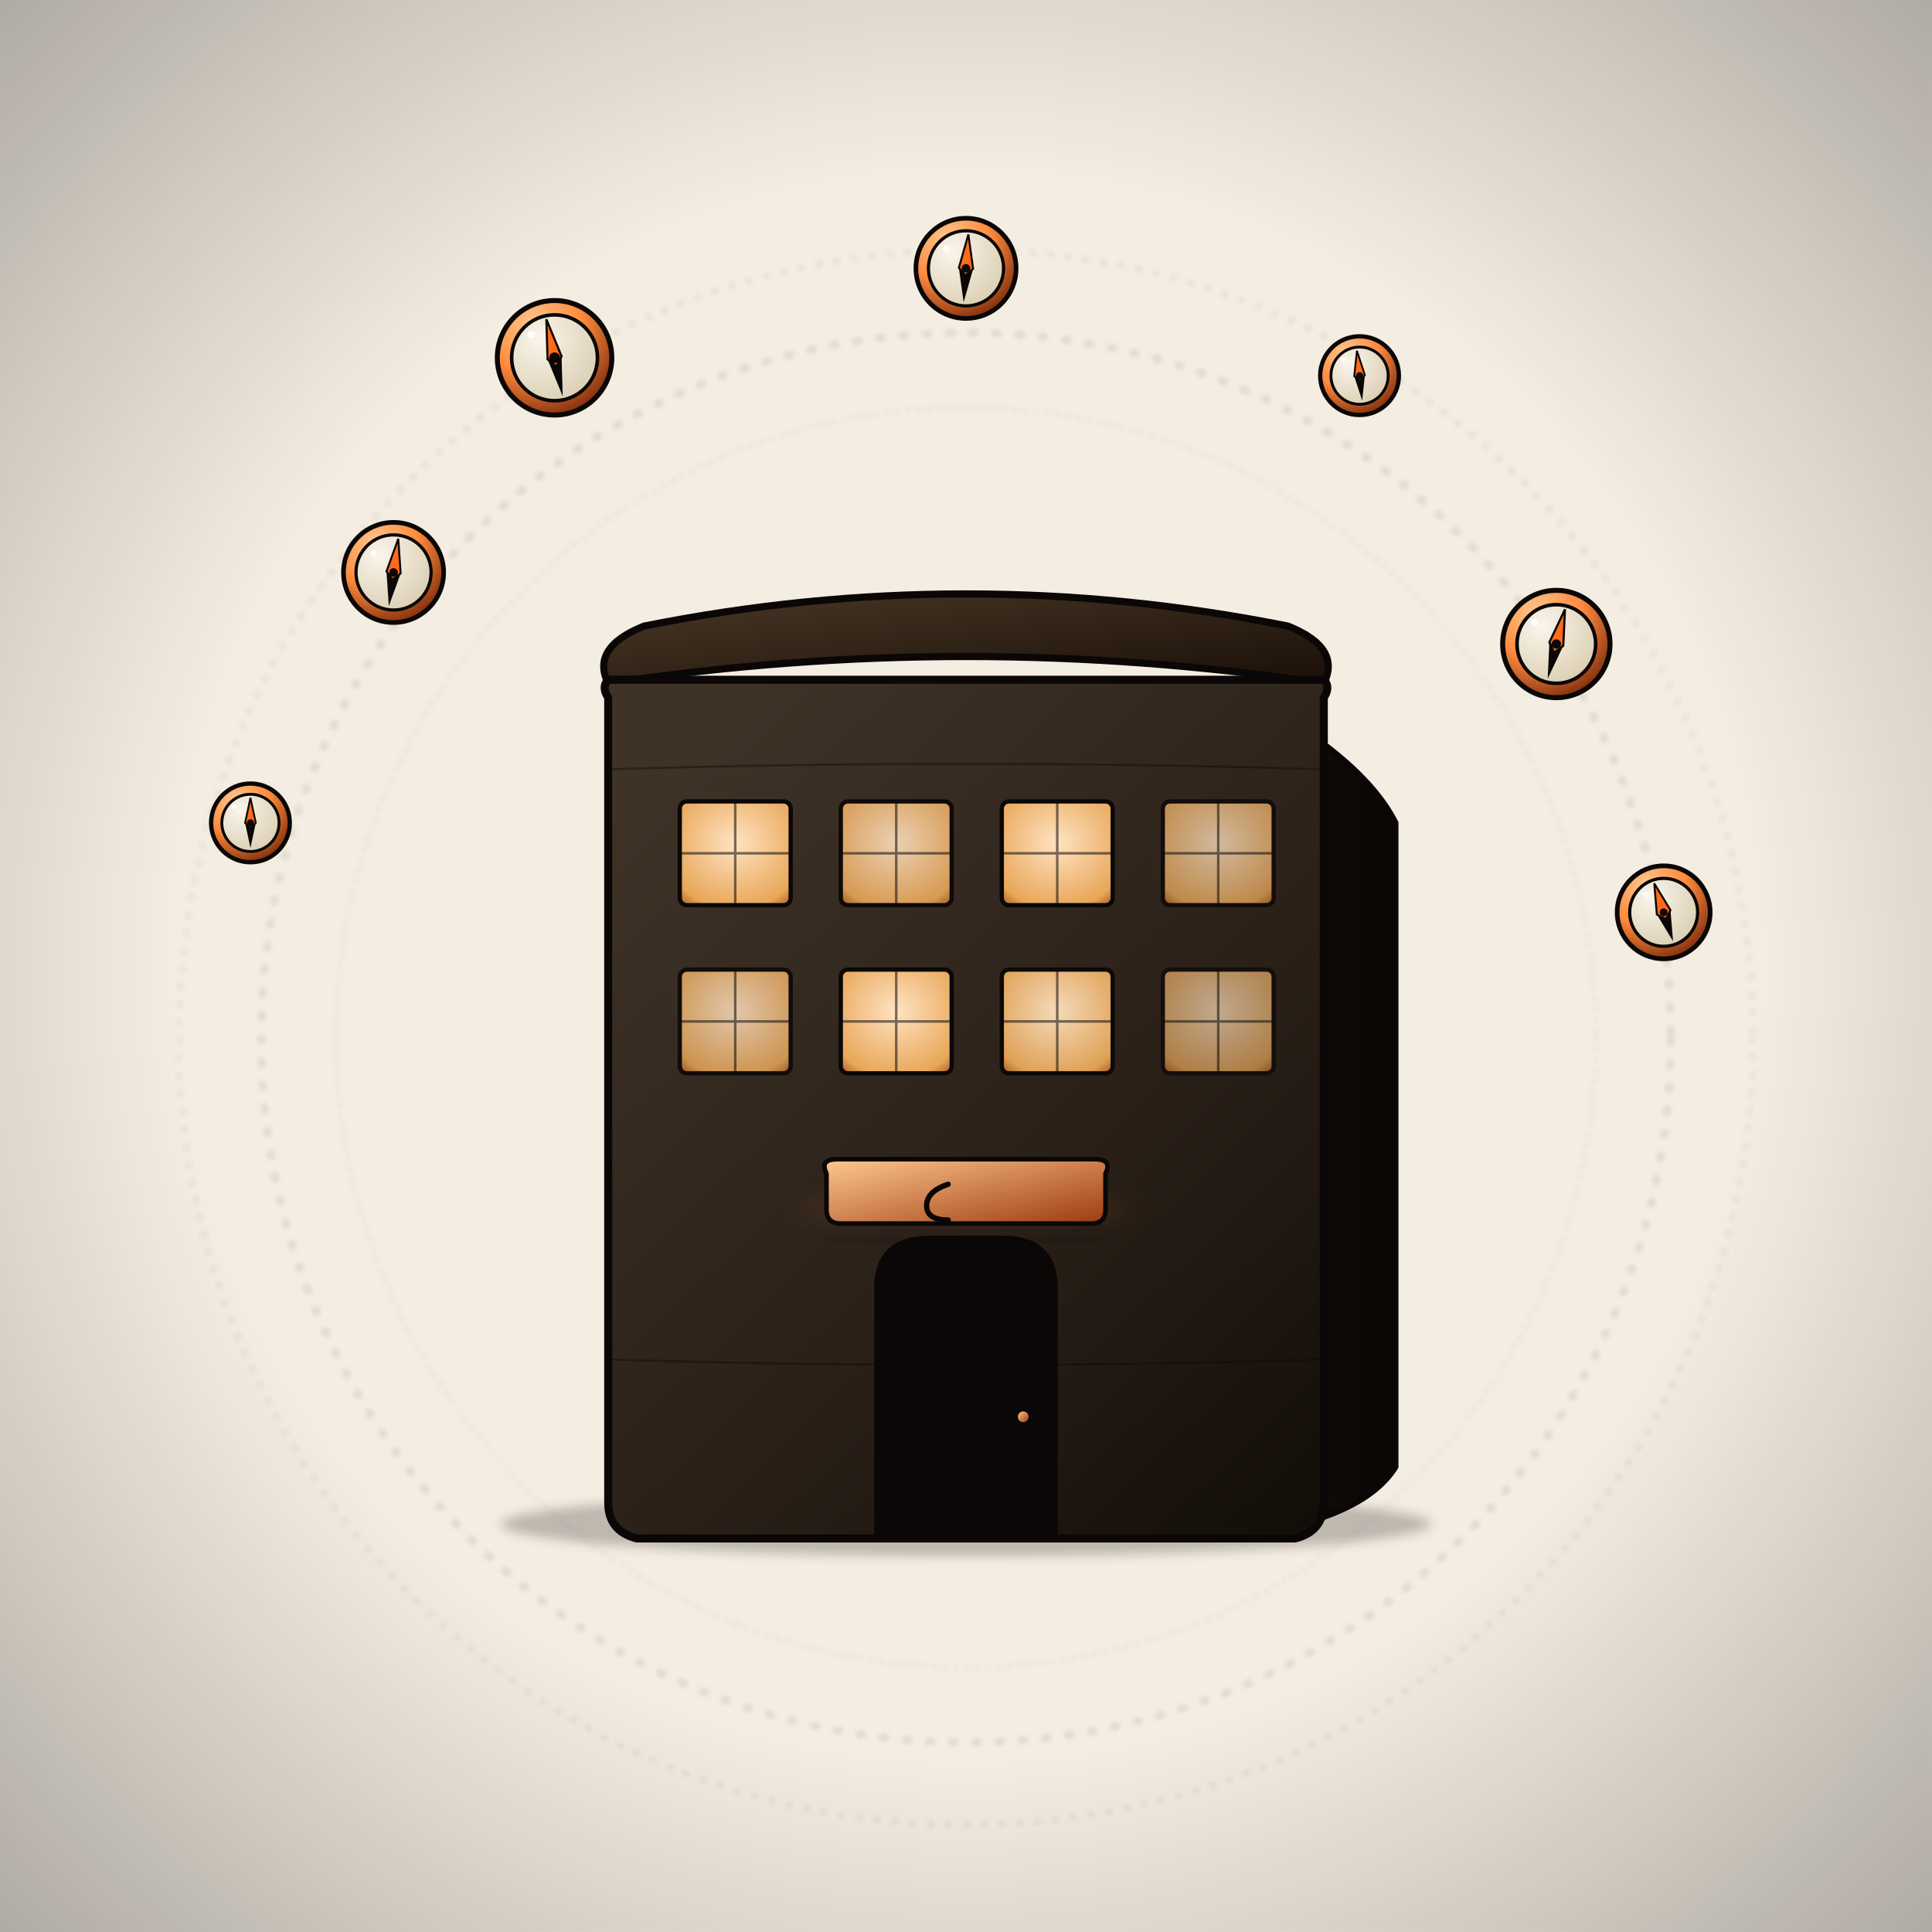
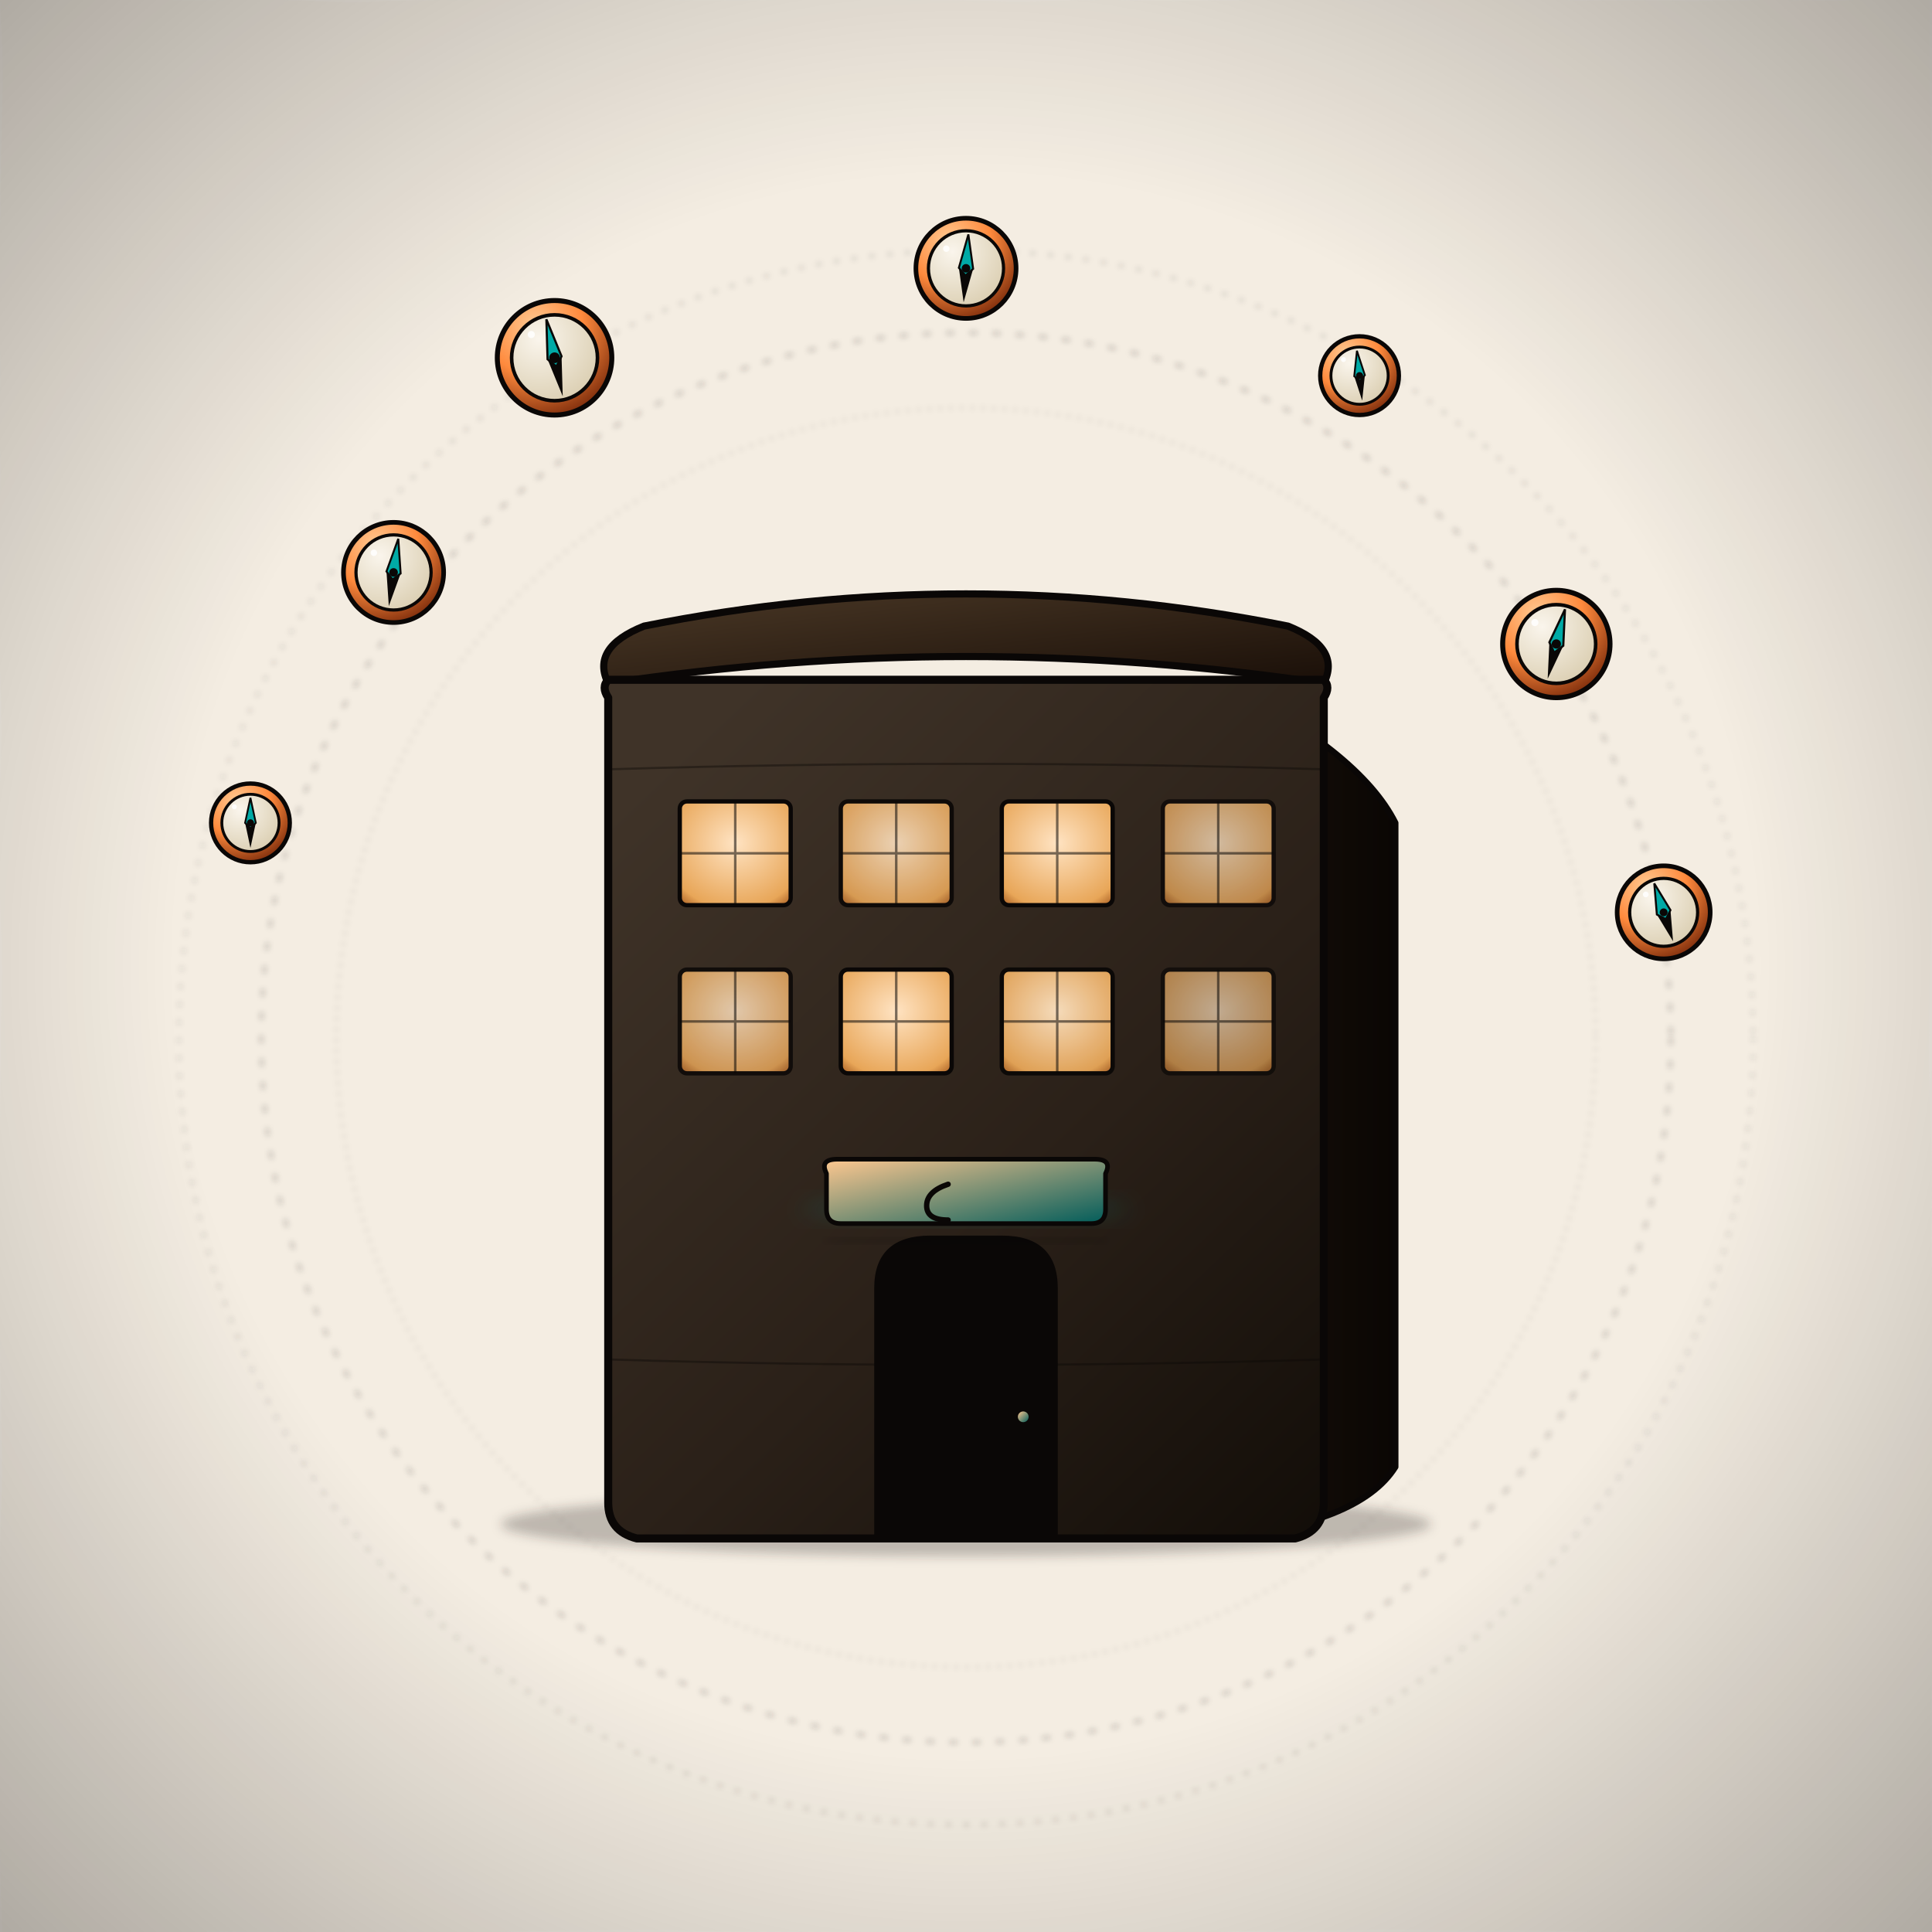
<svg xmlns="http://www.w3.org/2000/svg" viewBox="0 0 1080 1080" role="img" aria-label="Slide 14 — Chi siamo: Conflavoro building silhouette with seven small orange compasses arranged in an asymmetric arc around it">
  <defs>
    <filter id="painterly14" x="-5%" y="-5%" width="110%" height="110%">
      <feTurbulence type="fractalNoise" baseFrequency="0.008" numOctaves="2" seed="14" />
      <feDisplacementMap in="SourceGraphic" scale="6" />
    </filter>
    <filter id="contactBlur14" x="-20%" y="-20%" width="140%" height="140%">
      <feGaussianBlur stdDeviation="3" />
    </filter>
    <filter id="hazeChi" x="-10%" y="-10%" width="120%" height="120%">
      <feGaussianBlur stdDeviation="1.6" />
    </filter>
    <filter id="softGlow14" x="-40%" y="-40%" width="180%" height="180%">
      <feGaussianBlur stdDeviation="6" />
    </filter>
    <linearGradient id="facadeChi" x1="20%" y1="0%" x2="100%" y2="100%">
      <stop offset="0%" stop-color="#3F3328" />
      <stop offset="55%" stop-color="#2A2018" />
      <stop offset="100%" stop-color="#120D08" />
    </linearGradient>
    <linearGradient id="facadeSideChi" x1="0%" y1="0%" x2="100%" y2="0%">
      <stop offset="0%" stop-color="#1A1209" />
      <stop offset="100%" stop-color="#0A0604" />
    </linearGradient>
    <linearGradient id="roofChi" x1="0%" y1="0%" x2="100%" y2="100%">
      <stop offset="0%" stop-color="#4A3826" />
      <stop offset="100%" stop-color="#1A0F08" />
    </linearGradient>
    <radialGradient id="windowLit" cx="50%" cy="40%" r="80%">
      <stop offset="0%" stop-color="#FFE3C2" />
      <stop offset="80%" stop-color="#E8A658" />
      <stop offset="100%" stop-color="#9C5018" />
    </radialGradient>
    <radialGradient id="compassCaseChi" cx="32%" cy="22%" r="85%">
      <stop offset="0%" stop-color="#FFC890" />
      <stop offset="50%" stop-color="#FF8A3D" />
      <stop offset="100%" stop-color="#7A2A0A" />
    </radialGradient>
    <radialGradient id="compassFaceChi" cx="32%" cy="28%" r="85%">
      <stop offset="0%" stop-color="#FAF5EC" />
      <stop offset="100%" stop-color="#D9CCAE" />
    </radialGradient>
    <linearGradient id="signChi" x1="0%" y1="0%" x2="100%" y2="100%">
      <stop offset="0%" stop-color="#FFC890" />
-       <stop offset="100%" stop-color="#9C3A0E" />
+       <stop offset="100%" stop-color="#005C5A" />
    </linearGradient>
    <radialGradient id="vignette14" cx="50%" cy="50%" r="70%">
      <stop offset="58%" stop-color="#000" stop-opacity="0" />
      <stop offset="100%" stop-color="#000" stop-opacity="0.28" />
    </radialGradient>
  </defs>
  <rect width="1080" height="1080" fill="#F5EFE6" />
  <rect width="1080" height="1080" fill="#D9B98A" opacity="0.04" filter="url(#painterly14)" />
  <g transform="translate(540 580)" opacity="0.32" filter="url(#hazeChi)">
    <circle r="440" fill="none" stroke="#1A1614" stroke-width="1.1" stroke-dasharray="2,8" />
    <circle r="394" fill="none" stroke="#1A1614" stroke-width="1.4" stroke-dasharray="4,9" />
    <circle r="352" fill="none" stroke="#1A1614" stroke-width="1" stroke-dasharray="1,5" />
    <animateTransform attributeName="transform" type="rotate" values="0 0 0;360 0 0" dur="200s" repeatCount="indefinite" additive="sum" />
  </g>
  <ellipse cx="540" cy="852" rx="260" ry="18" fill="#1A1614" opacity="0.25" filter="url(#contactBlur14)" />
  <g transform="translate(540 540)">
    <path d="M 140 -160 Q 220 -120 240 -80 L 240 280 Q 220 312 140 320 Z" fill="url(#facadeSideChi)" stroke="#0A0706" stroke-width="3.5" stroke-linejoin="round" />
    <path d="M -180 -190 Q 0 -226 180 -190 Q 210 -178 200 -158 Q 0 -188 -200 -158 Q -210 -178 -180 -190 Z" fill="url(#roofChi)" stroke="#0A0706" stroke-width="4" stroke-linejoin="round" />
    <path d="M -200 -160 Q -204 -156 -200 -150 L -200 300 Q -200 316 -184 320 L 184 320 Q 200 316 200 300 L 200 -150 Q 204 -156 200 -160 Z" fill="url(#facadeChi)" stroke="#0A0706" stroke-width="4.5" stroke-linejoin="round" />
    <g stroke="#0A0706" stroke-width="1.2" opacity="0.4" fill="none">
      <path d="M -198 -110 Q 0 -116 198 -110" />
      <path d="M -198 220 Q 0 226 198 220" />
    </g>
    <g>
      <rect x="-160" y="-92" width="62" height="58" rx="4" fill="url(#windowLit)" stroke="#0A0706" stroke-width="2.4" />
      <path d="M -129 -92 L -129 -34 M -160 -63 L -98 -63" stroke="#0A0706" stroke-width="1.4" opacity="0.55" />
    </g>
    <g>
      <rect x="-70" y="-92" width="62" height="58" rx="4" fill="url(#windowLit)" stroke="#0A0706" stroke-width="2.4" opacity="0.9" />
      <path d="M -39 -92 L -39 -34 M -70 -63 L -8 -63" stroke="#0A0706" stroke-width="1.4" opacity="0.55" />
    </g>
    <g>
      <rect x="20" y="-92" width="62" height="58" rx="4" fill="url(#windowLit)" stroke="#0A0706" stroke-width="2.4" />
      <path d="M 51 -92 L 51 -34 M 20 -63 L 82 -63" stroke="#0A0706" stroke-width="1.4" opacity="0.55" />
    </g>
    <g>
      <rect x="110" y="-92" width="62" height="58" rx="4" fill="url(#windowLit)" stroke="#0A0706" stroke-width="2.4" opacity="0.78" />
      <path d="M 141 -92 L 141 -34 M 110 -63 L 172 -63" stroke="#0A0706" stroke-width="1.4" opacity="0.55" />
    </g>
    <g>
      <rect x="-160" y="2" width="62" height="58" rx="4" fill="url(#windowLit)" stroke="#0A0706" stroke-width="2.4" opacity="0.85" />
      <path d="M -129 2 L -129 60 M -160 31 L -98 31" stroke="#0A0706" stroke-width="1.4" opacity="0.55" />
    </g>
    <g>
      <rect x="-70" y="2" width="62" height="58" rx="4" fill="url(#windowLit)" stroke="#0A0706" stroke-width="2.4" />
      <path d="M -39 2 L -39 60 M -70 31 L -8 31" stroke="#0A0706" stroke-width="1.4" opacity="0.55" />
    </g>
    <g>
      <rect x="20" y="2" width="62" height="58" rx="4" fill="url(#windowLit)" stroke="#0A0706" stroke-width="2.4" opacity="0.95" />
      <path d="M 51 2 L 51 60 M 20 31 L 82 31" stroke="#0A0706" stroke-width="1.4" opacity="0.55" />
    </g>
    <g>
      <rect x="110" y="2" width="62" height="58" rx="4" fill="url(#windowLit)" stroke="#0A0706" stroke-width="2.4" opacity="0.7" />
      <path d="M 141 2 L 141 60 M 110 31 L 172 31" stroke="#0A0706" stroke-width="1.4" opacity="0.55" />
    </g>
    <g transform="translate(0 130)">
-       <ellipse cx="0" cy="6" rx="92" ry="6" fill="#FF6B1A" opacity="0.18" filter="url(#softGlow14)" />
+       <ellipse cx="0" cy="6" rx="92" ry="6" fill="#00AAA6" opacity="0.18" filter="url(#softGlow14)" />
      <path d="M -78 -14 Q -82 -22 -72 -22 L 72 -22 Q 82 -22 78 -14 L 78 6 Q 78 14 70 14 L -70 14 Q -78 14 -78 6 Z" fill="url(#signChi)" stroke="#0A0706" stroke-width="2.6" stroke-linejoin="round" />
      <path d="M -10 -8 Q -22 -4 -22 4 Q -22 12 -10 12" fill="none" stroke="#0A0706" stroke-width="3" stroke-linecap="round" />
    </g>
    <path d="M -50 180 Q -50 152 -20 152 L 20 152 Q 50 152 50 180 L 50 320 L -50 320 Z" fill="#0A0706" stroke="#0A0706" stroke-width="2.6" stroke-linejoin="round" />
    <circle cx="32" cy="252" r="3" fill="url(#signChi)" />
    <path d="M -78 152 Q 0 158 78 152" fill="none" stroke="#000" stroke-width="2" opacity="0.4" filter="url(#contactBlur14)" />
  </g>
  <g>
    <g transform="translate(140 460)">
      <circle r="22" fill="url(#compassCaseChi)" stroke="#0A0706" stroke-width="2.4" />
      <circle r="16" fill="url(#compassFaceChi)" stroke="#0A0706" stroke-width="1.6" />
      <g>
-         <path d="M 0 -14 L 3 0 L 0 3 L -3 0 Z" fill="#FF6B1A" stroke="#0A0706" stroke-width="1" />
+         <path d="M 0 -14 L 3 0 L 0 3 L -3 0 Z" fill="#00AAA6" stroke="#0A0706" stroke-width="1" />
        <path d="M 0 3 L 3 0 L 0 14 L -3 0 Z" fill="#0A0706" />
        <animateTransform attributeName="transform" type="rotate" values="-6;0;-6" dur="3.8s" repeatCount="indefinite" calcMode="spline" keyTimes="0;0.5;1" keySplines="0.42 0 0.58 1;0.42 0 0.58 1" />
      </g>
      <circle r="2" fill="#0A0706" />
      <circle cx="-9" cy="-9" r="1.4" fill="#FFF" opacity="0.85" />
    </g>
    <g transform="translate(220 320)">
      <circle r="28" fill="url(#compassCaseChi)" stroke="#0A0706" stroke-width="2.6" />
      <circle r="21" fill="url(#compassFaceChi)" stroke="#0A0706" stroke-width="1.8" />
      <g transform="rotate(8)">
-         <path d="M 0 -19 L 4 0 L 0 4 L -4 0 Z" fill="#FF6B1A" stroke="#0A0706" stroke-width="1.1" />
+         <path d="M 0 -19 L 4 0 L 0 4 L -4 0 Z" fill="#00AAA6" stroke="#0A0706" stroke-width="1.1" />
        <path d="M 0 4 L 4 0 L 0 19 L -4 0 Z" fill="#0A0706" />
        <animateTransform attributeName="transform" type="rotate" values="6;12;6" dur="4.2s" begin="0.3s" repeatCount="indefinite" calcMode="spline" keyTimes="0;0.5;1" keySplines="0.42 0 0.58 1;0.42 0 0.58 1" />
      </g>
      <circle r="2.4" fill="#0A0706" />
      <circle cx="-11" cy="-11" r="1.8" fill="#FFF" opacity="0.85" />
    </g>
    <g transform="translate(310 200)">
      <circle r="32" fill="url(#compassCaseChi)" stroke="#0A0706" stroke-width="2.8" />
      <circle r="24" fill="url(#compassFaceChi)" stroke="#0A0706" stroke-width="2" />
      <g transform="rotate(-12)">
-         <path d="M 0 -22 L 4 0 L 0 5 L -4 0 Z" fill="#FF6B1A" stroke="#0A0706" stroke-width="1.2" />
+         <path d="M 0 -22 L 4 0 L 0 5 L -4 0 Z" fill="#00AAA6" stroke="#0A0706" stroke-width="1.2" />
        <path d="M 0 5 L 4 0 L 0 22 L -4 0 Z" fill="#0A0706" />
        <animateTransform attributeName="transform" type="rotate" values="-14;-10;-14" dur="3.6s" begin="0.6s" repeatCount="indefinite" calcMode="spline" keyTimes="0;0.5;1" keySplines="0.42 0 0.58 1;0.42 0 0.58 1" />
      </g>
      <circle r="3" fill="#0A0706" />
      <circle cx="-13" cy="-13" r="2" fill="#FFF" opacity="0.85" />
    </g>
    <g transform="translate(540 150)">
      <circle r="28" fill="url(#compassCaseChi)" stroke="#0A0706" stroke-width="2.6" />
      <circle r="21" fill="url(#compassFaceChi)" stroke="#0A0706" stroke-width="1.8" />
      <g transform="rotate(4)">
-         <path d="M 0 -19 L 4 0 L 0 4 L -4 0 Z" fill="#FF6B1A" stroke="#0A0706" stroke-width="1.1" />
+         <path d="M 0 -19 L 4 0 L 0 4 L -4 0 Z" fill="#00AAA6" stroke="#0A0706" stroke-width="1.1" />
        <path d="M 0 4 L 4 0 L 0 19 L -4 0 Z" fill="#0A0706" />
        <animateTransform attributeName="transform" type="rotate" values="2;6;2" dur="4s" begin="0.9s" repeatCount="indefinite" calcMode="spline" keyTimes="0;0.5;1" keySplines="0.42 0 0.58 1;0.42 0 0.58 1" />
      </g>
      <circle r="2.4" fill="#0A0706" />
      <circle cx="-11" cy="-11" r="1.8" fill="#FFF" opacity="0.85" />
    </g>
    <g transform="translate(760 210)">
      <circle r="22" fill="url(#compassCaseChi)" stroke="#0A0706" stroke-width="2.4" />
      <circle r="16" fill="url(#compassFaceChi)" stroke="#0A0706" stroke-width="1.6" />
      <g transform="rotate(-6)">
-         <path d="M 0 -14 L 3 0 L 0 3 L -3 0 Z" fill="#FF6B1A" stroke="#0A0706" stroke-width="1" />
+         <path d="M 0 -14 L 3 0 L 0 3 L -3 0 Z" fill="#00AAA6" stroke="#0A0706" stroke-width="1" />
        <path d="M 0 3 L 3 0 L 0 14 L -3 0 Z" fill="#0A0706" />
        <animateTransform attributeName="transform" type="rotate" values="-8;-4;-8" dur="4.4s" begin="1.2s" repeatCount="indefinite" calcMode="spline" keyTimes="0;0.5;1" keySplines="0.42 0 0.58 1;0.42 0 0.58 1" />
      </g>
      <circle r="2" fill="#0A0706" />
      <circle cx="-9" cy="-9" r="1.4" fill="#FFF" opacity="0.85" />
    </g>
    <g transform="translate(870 360)">
      <circle r="30" fill="url(#compassCaseChi)" stroke="#0A0706" stroke-width="2.8" />
      <circle r="22" fill="url(#compassFaceChi)" stroke="#0A0706" stroke-width="2" />
      <g transform="rotate(14)">
-         <path d="M 0 -20 L 4 0 L 0 5 L -4 0 Z" fill="#FF6B1A" stroke="#0A0706" stroke-width="1.2" />
+         <path d="M 0 -20 L 4 0 L 0 5 L -4 0 Z" fill="#00AAA6" stroke="#0A0706" stroke-width="1.2" />
        <path d="M 0 5 L 4 0 L 0 20 L -4 0 Z" fill="#0A0706" />
        <animateTransform attributeName="transform" type="rotate" values="12;18;12" dur="3.4s" begin="1.5s" repeatCount="indefinite" calcMode="spline" keyTimes="0;0.5;1" keySplines="0.42 0 0.58 1;0.42 0 0.58 1" />
      </g>
      <circle r="2.6" fill="#0A0706" />
      <circle cx="-12" cy="-12" r="2" fill="#FFF" opacity="0.85" />
    </g>
    <g transform="translate(930 510)">
      <circle r="26" fill="url(#compassCaseChi)" stroke="#0A0706" stroke-width="2.6" />
      <circle r="19" fill="url(#compassFaceChi)" stroke="#0A0706" stroke-width="1.8" />
      <g transform="rotate(-18)">
-         <path d="M 0 -17 L 4 0 L 0 4 L -4 0 Z" fill="#FF6B1A" stroke="#0A0706" stroke-width="1.1" />
+         <path d="M 0 -17 L 4 0 L 0 4 L -4 0 Z" fill="#00AAA6" stroke="#0A0706" stroke-width="1.1" />
        <path d="M 0 4 L 4 0 L 0 17 L -4 0 Z" fill="#0A0706" />
        <animateTransform attributeName="transform" type="rotate" values="-20;-16;-20" dur="3.8s" begin="1.8s" repeatCount="indefinite" calcMode="spline" keyTimes="0;0.5;1" keySplines="0.42 0 0.58 1;0.42 0 0.58 1" />
      </g>
      <circle r="2.2" fill="#0A0706" />
      <circle cx="-10" cy="-10" r="1.6" fill="#FFF" opacity="0.85" />
    </g>
  </g>
  <rect width="1080" height="1080" fill="url(#vignette14)" pointer-events="none" />
</svg>
